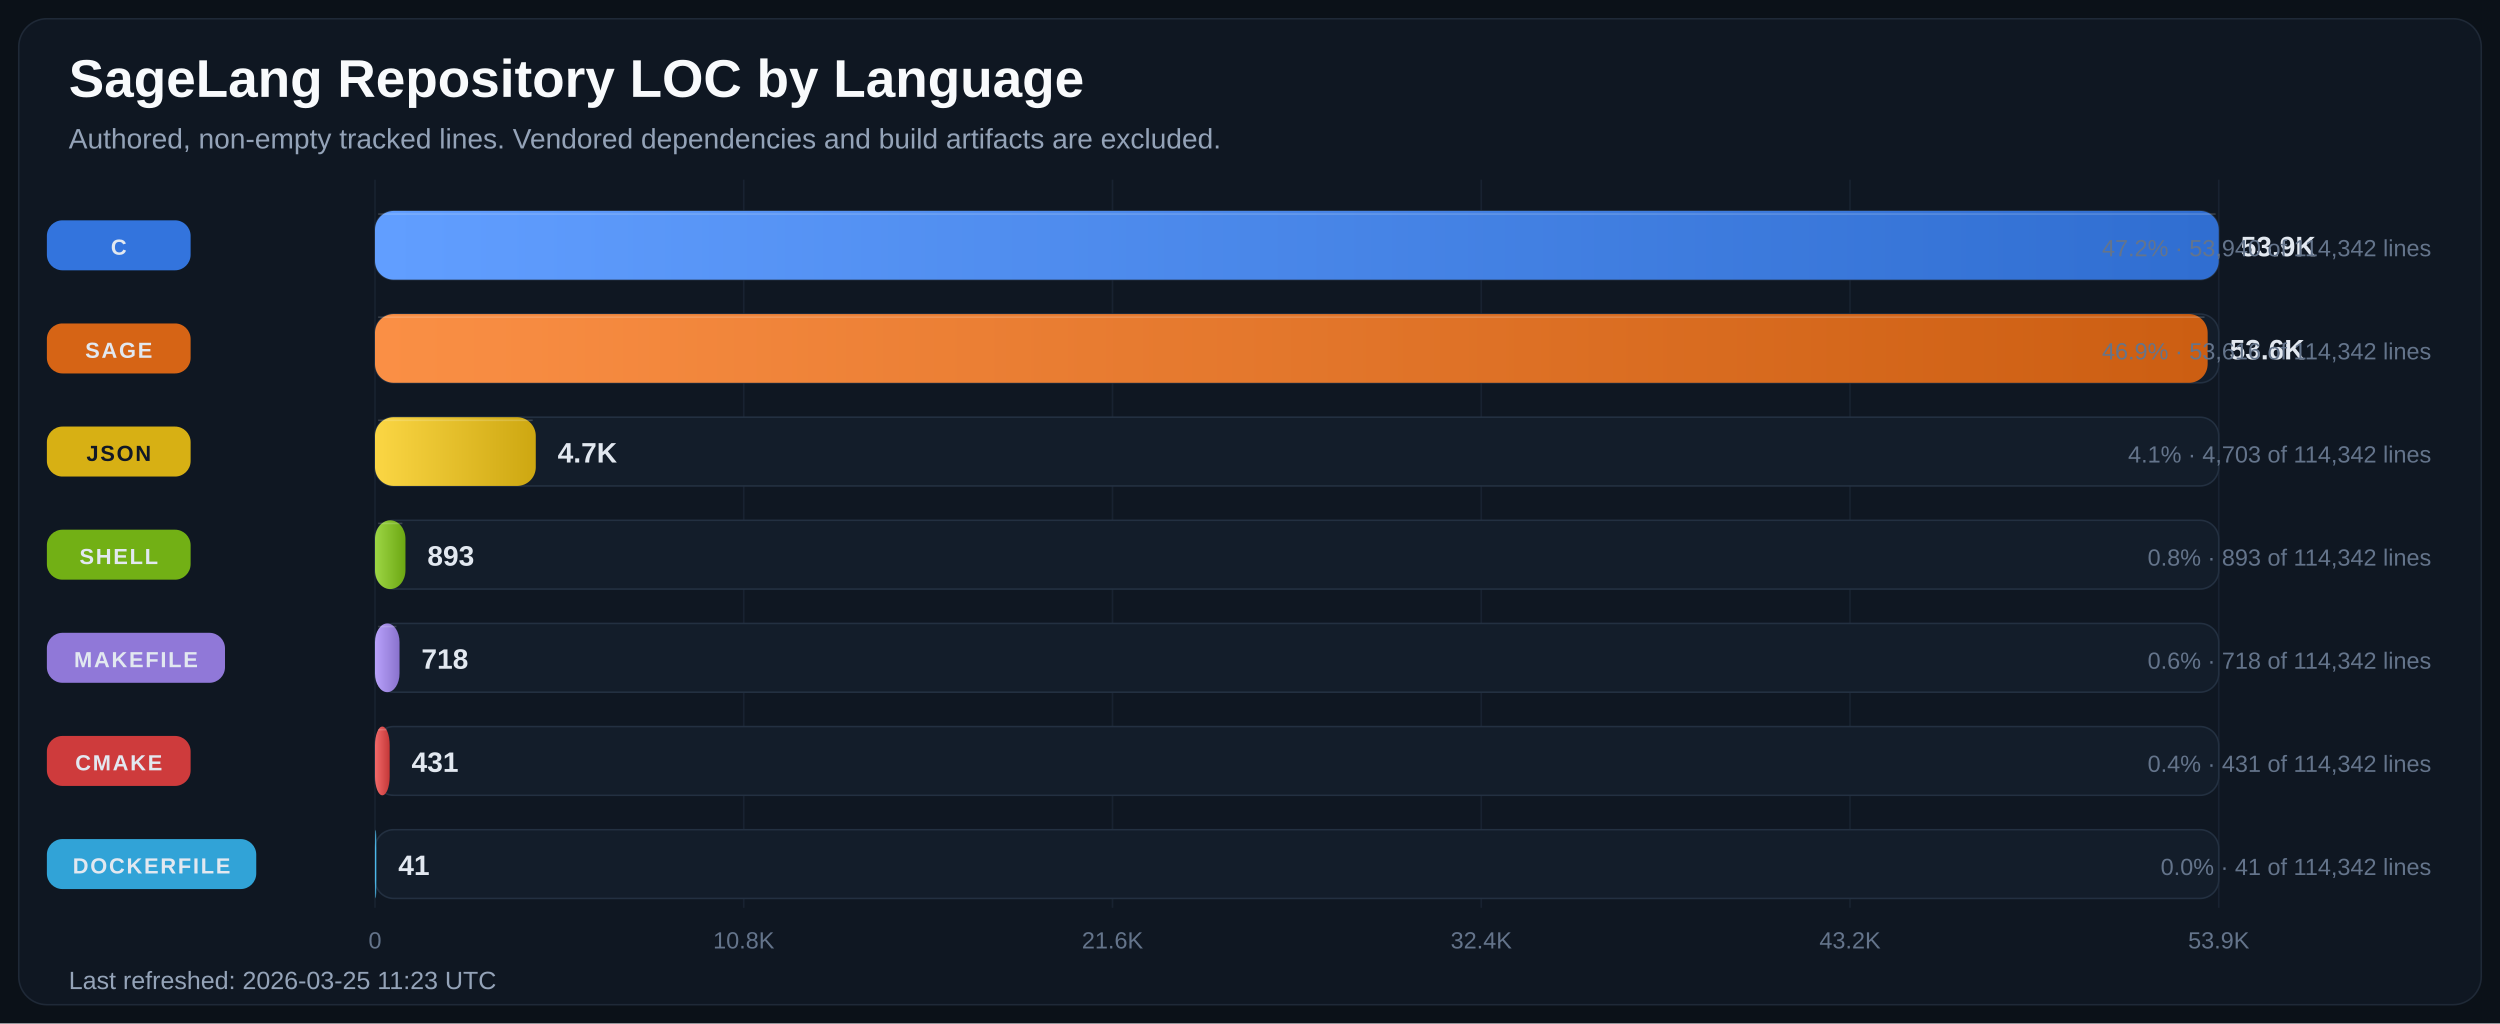
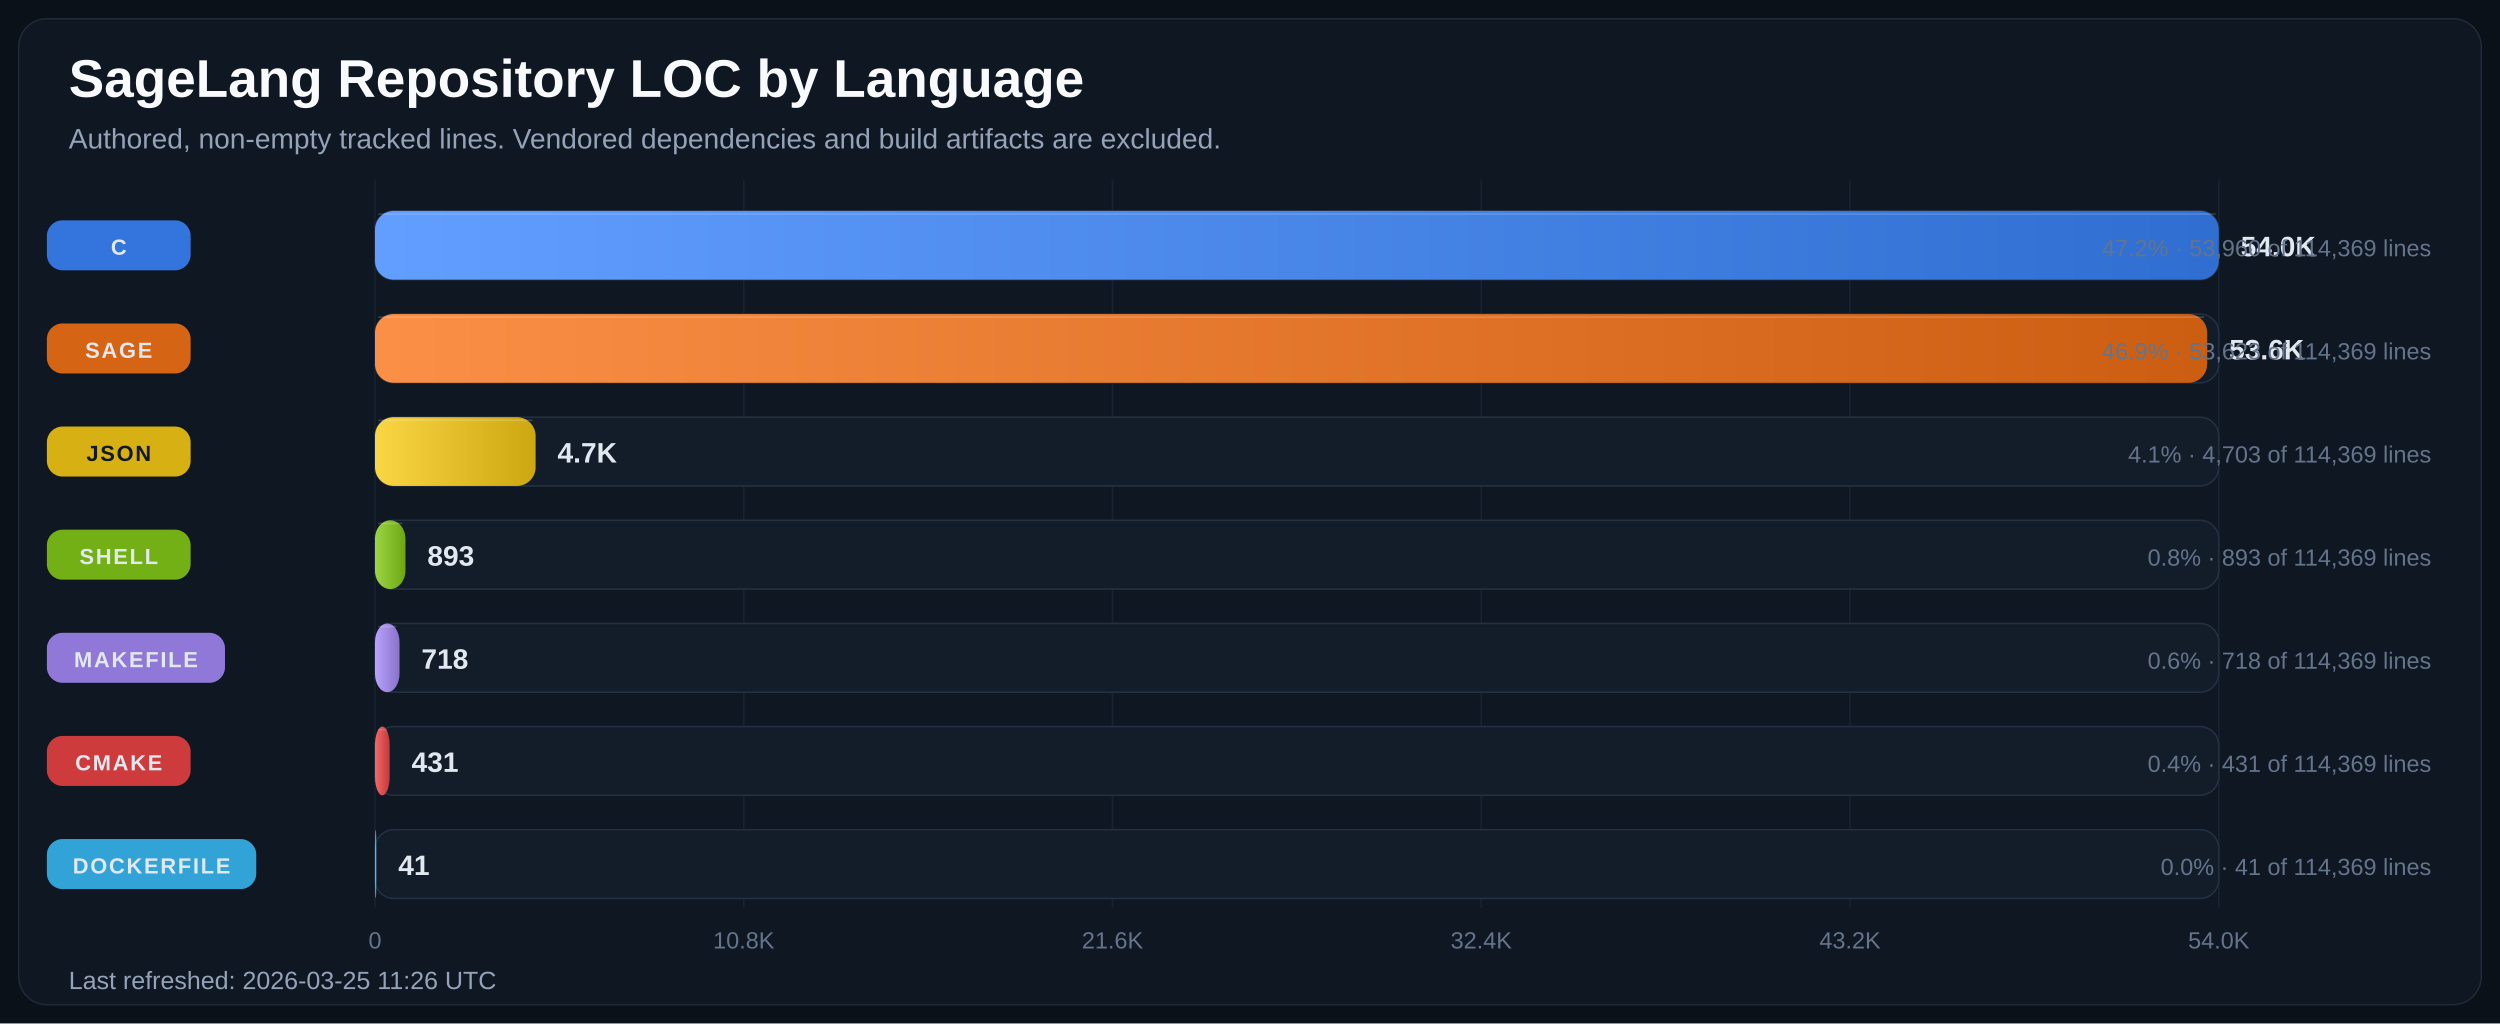
<svg xmlns="http://www.w3.org/2000/svg" width="1600" height="655" viewBox="0 0 1600 655" role="img" aria-labelledby="title desc">
  <defs>
    <linearGradient id="bar-gradient-0" x1="0%" y1="0%" x2="100%" y2="0%">
      <stop offset="0%" stop-color="#619EFF" />
      <stop offset="100%" stop-color="#306ED1" />
    </linearGradient>
    <linearGradient id="bar-gradient-1" x1="0%" y1="0%" x2="100%" y2="0%">
      <stop offset="0%" stop-color="#FA8F45" />
      <stop offset="100%" stop-color="#CC5E12" />
    </linearGradient>
    <linearGradient id="bar-gradient-2" x1="0%" y1="0%" x2="100%" y2="0%">
      <stop offset="0%" stop-color="#FBD644" />
      <stop offset="100%" stop-color="#CDA711" />
    </linearGradient>
    <linearGradient id="bar-gradient-3" x1="0%" y1="0%" x2="100%" y2="0%">
      <stop offset="0%" stop-color="#9DD645" />
      <stop offset="100%" stop-color="#6CA712" />
    </linearGradient>
    <linearGradient id="bar-gradient-4" x1="0%" y1="0%" x2="100%" y2="0%">
      <stop offset="0%" stop-color="#B9A2FB" />
      <stop offset="100%" stop-color="#8972CD" />
    </linearGradient>
    <linearGradient id="bar-gradient-5" x1="0%" y1="0%" x2="100%" y2="0%">
      <stop offset="0%" stop-color="#F26969" />
      <stop offset="100%" stop-color="#C43838" />
    </linearGradient>
    <linearGradient id="bar-gradient-6" x1="0%" y1="0%" x2="100%" y2="0%">
      <stop offset="0%" stop-color="#60CAF9" />
      <stop offset="100%" stop-color="#2E9BCB" />
    </linearGradient>
  </defs>
  <rect width="100%" height="100%" fill="#0B1118" />
  <rect x="12" y="12" width="1576" height="631" rx="18" fill="#0F1722" stroke="#1F2937" />
  <text x="44" y="62" fill="#F8FAFC" font-size="34" font-family="Segoe UI, Arial, sans-serif" font-weight="700">SageLang Repository LOC by Language</text>
  <text x="44" y="95" fill="#94A3B8" font-size="18" font-family="Segoe UI, Arial, sans-serif">Authored, non-empty tracked lines. Vendored dependencies and build artifacts are excluded.</text>
  <line x1="240.0" y1="115" x2="240.0" y2="581" stroke="#182231" stroke-width="1" />
  <text x="240.0" y="607" text-anchor="middle" fill="#64748B" font-size="15" font-family="Segoe UI, Arial, sans-serif">0</text>
  <line x1="476.0" y1="115" x2="476.0" y2="581" stroke="#182231" stroke-width="1" />
  <text x="476.0" y="607" text-anchor="middle" fill="#64748B" font-size="15" font-family="Segoe UI, Arial, sans-serif">10.8K</text>
  <line x1="712.0" y1="115" x2="712.0" y2="581" stroke="#182231" stroke-width="1" />
  <text x="712.0" y="607" text-anchor="middle" fill="#64748B" font-size="15" font-family="Segoe UI, Arial, sans-serif">21.6K</text>
  <line x1="948.0" y1="115" x2="948.0" y2="581" stroke="#182231" stroke-width="1" />
  <text x="948.0" y="607" text-anchor="middle" fill="#64748B" font-size="15" font-family="Segoe UI, Arial, sans-serif">32.4K</text>
  <line x1="1184.0" y1="115" x2="1184.0" y2="581" stroke="#182231" stroke-width="1" />
  <text x="1184.0" y="607" text-anchor="middle" fill="#64748B" font-size="15" font-family="Segoe UI, Arial, sans-serif">43.2K</text>
  <line x1="1420.0" y1="115" x2="1420.0" y2="581" stroke="#182231" stroke-width="1" />
-   <text x="1420.0" y="607" text-anchor="middle" fill="#64748B" font-size="15" font-family="Segoe UI, Arial, sans-serif">53.9K</text>
+   <text x="1420.0" y="607" text-anchor="middle" fill="#64748B" font-size="15" font-family="Segoe UI, Arial, sans-serif">54.0K</text>
  <rect x="30" y="141.0" width="92" height="32" rx="10" fill="#3479E6" opacity="0.95" />
  <text x="76.0" y="163.0" text-anchor="middle" fill="#E2E8F0" font-size="14" font-family="Segoe UI, Arial, sans-serif" font-weight="700" letter-spacing="1.1">C</text>
  <rect x="240" y="135" width="1180" height="44" rx="12" fill="#131D2A" stroke="#233041" />
  <rect x="240" y="135" width="1180.0" height="44" rx="12" fill="url(#bar-gradient-0)" />
  <line x1="242.0" y1="137.0" x2="1418.0" y2="137.0" stroke="#F8FAFC" stroke-opacity="0.18" />
-   <text x="1434.0" y="164.0" fill="#E2E8F0" font-size="18" font-family="Segoe UI, Arial, sans-serif" font-weight="700">53.9K</text>
-   <text x="1556" y="164.0" text-anchor="end" fill="#64748B" font-size="15" font-family="Segoe UI, Arial, sans-serif">47.2% · 53,940 of 114,342 lines</text>
+   <text x="1434.0" y="164.0" fill="#E2E8F0" font-size="18" font-family="Segoe UI, Arial, sans-serif" font-weight="700">54.0K</text>
+   <text x="1556" y="164.0" text-anchor="end" fill="#64748B" font-size="15" font-family="Segoe UI, Arial, sans-serif">47.2% · 53,960 of 114,369 lines</text>
  <rect x="30" y="207.0" width="92" height="32" rx="10" fill="#E06814" opacity="0.95" />
  <text x="76.0" y="229.0" text-anchor="middle" fill="#E2E8F0" font-size="14" font-family="Segoe UI, Arial, sans-serif" font-weight="700" letter-spacing="1.1">SAGE</text>
  <rect x="240" y="201" width="1180" height="44" rx="12" fill="#131D2A" stroke="#233041" />
-   <rect x="240" y="201" width="1172.9" height="44" rx="12" fill="url(#bar-gradient-1)" />
-   <line x1="242.0" y1="203.0" x2="1410.9" y2="203.0" stroke="#F8FAFC" stroke-opacity="0.18" />
-   <text x="1426.9" y="230.0" fill="#E2E8F0" font-size="18" font-family="Segoe UI, Arial, sans-serif" font-weight="700">53.6K</text>
-   <text x="1556" y="230.0" text-anchor="end" fill="#64748B" font-size="15" font-family="Segoe UI, Arial, sans-serif">46.9% · 53,616 of 114,342 lines</text>
+   <rect x="240" y="201" width="1172.6" height="44" rx="12" fill="url(#bar-gradient-1)" />
+   <line x1="242.0" y1="203.0" x2="1410.6" y2="203.0" stroke="#F8FAFC" stroke-opacity="0.18" />
+   <text x="1426.6" y="230.0" fill="#E2E8F0" font-size="18" font-family="Segoe UI, Arial, sans-serif" font-weight="700">53.6K</text>
+   <text x="1556" y="230.0" text-anchor="end" fill="#64748B" font-size="15" font-family="Segoe UI, Arial, sans-serif">46.9% · 53,623 of 114,369 lines</text>
  <rect x="30" y="273.0" width="92" height="32" rx="10" fill="#E1B813" opacity="0.95" />
  <text x="76.0" y="295.0" text-anchor="middle" fill="#111827" font-size="14" font-family="Segoe UI, Arial, sans-serif" font-weight="700" letter-spacing="1.1">JSON</text>
  <rect x="240" y="267" width="1180" height="44" rx="12" fill="#131D2A" stroke="#233041" />
-   <rect x="240" y="267" width="102.9" height="44" rx="12" fill="url(#bar-gradient-2)" />
-   <line x1="242.0" y1="269.0" x2="340.9" y2="269.0" stroke="#F8FAFC" stroke-opacity="0.18" />
-   <text x="356.9" y="296.0" fill="#E2E8F0" font-size="18" font-family="Segoe UI, Arial, sans-serif" font-weight="700">4.7K</text>
-   <text x="1556" y="296.0" text-anchor="end" fill="#64748B" font-size="15" font-family="Segoe UI, Arial, sans-serif">4.1% · 4,703 of 114,342 lines</text>
+   <rect x="240" y="267" width="102.8" height="44" rx="12" fill="url(#bar-gradient-2)" />
+   <line x1="242.0" y1="269.0" x2="340.8" y2="269.0" stroke="#F8FAFC" stroke-opacity="0.18" />
+   <text x="356.8" y="296.0" fill="#E2E8F0" font-size="18" font-family="Segoe UI, Arial, sans-serif" font-weight="700">4.7K</text>
+   <text x="1556" y="296.0" text-anchor="end" fill="#64748B" font-size="15" font-family="Segoe UI, Arial, sans-serif">4.1% · 4,703 of 114,369 lines</text>
  <rect x="30" y="339.0" width="92" height="32" rx="10" fill="#77B814" opacity="0.95" />
  <text x="76.0" y="361.0" text-anchor="middle" fill="#E2E8F0" font-size="14" font-family="Segoe UI, Arial, sans-serif" font-weight="700" letter-spacing="1.1">SHELL</text>
  <rect x="240" y="333" width="1180" height="44" rx="12" fill="#131D2A" stroke="#233041" />
  <rect x="240" y="333" width="19.5" height="44" rx="12" fill="url(#bar-gradient-3)" />
  <line x1="242.0" y1="335.0" x2="257.5" y2="335.0" stroke="#F8FAFC" stroke-opacity="0.18" />
  <text x="273.5" y="362.0" fill="#E2E8F0" font-size="18" font-family="Segoe UI, Arial, sans-serif" font-weight="700">893</text>
-   <text x="1556" y="362.0" text-anchor="end" fill="#64748B" font-size="15" font-family="Segoe UI, Arial, sans-serif">0.8% · 893 of 114,342 lines</text>
+   <text x="1556" y="362.0" text-anchor="end" fill="#64748B" font-size="15" font-family="Segoe UI, Arial, sans-serif">0.8% · 893 of 114,369 lines</text>
  <rect x="30" y="405.0" width="114" height="32" rx="10" fill="#967DE1" opacity="0.95" />
  <text x="87.0" y="427.0" text-anchor="middle" fill="#E2E8F0" font-size="14" font-family="Segoe UI, Arial, sans-serif" font-weight="700" letter-spacing="1.1">MAKEFILE</text>
  <rect x="240" y="399" width="1180" height="44" rx="12" fill="#131D2A" stroke="#233041" />
  <rect x="240" y="399" width="15.7" height="44" rx="12" fill="url(#bar-gradient-4)" />
  <line x1="242.0" y1="401.0" x2="253.7" y2="401.0" stroke="#F8FAFC" stroke-opacity="0.18" />
  <text x="269.7" y="428.0" fill="#E2E8F0" font-size="18" font-family="Segoe UI, Arial, sans-serif" font-weight="700">718</text>
-   <text x="1556" y="428.0" text-anchor="end" fill="#64748B" font-size="15" font-family="Segoe UI, Arial, sans-serif">0.6% · 718 of 114,342 lines</text>
+   <text x="1556" y="428.0" text-anchor="end" fill="#64748B" font-size="15" font-family="Segoe UI, Arial, sans-serif">0.6% · 718 of 114,369 lines</text>
  <rect x="30" y="471.0" width="92" height="32" rx="10" fill="#D73D3D" opacity="0.95" />
  <text x="76.0" y="493.0" text-anchor="middle" fill="#E2E8F0" font-size="14" font-family="Segoe UI, Arial, sans-serif" font-weight="700" letter-spacing="1.1">CMAKE</text>
  <rect x="240" y="465" width="1180" height="44" rx="12" fill="#131D2A" stroke="#233041" />
  <rect x="240" y="465" width="9.4" height="44" rx="12" fill="url(#bar-gradient-5)" />
  <line x1="242.0" y1="467.0" x2="247.4" y2="467.0" stroke="#F8FAFC" stroke-opacity="0.18" />
  <text x="263.4" y="494.0" fill="#E2E8F0" font-size="18" font-family="Segoe UI, Arial, sans-serif" font-weight="700">431</text>
-   <text x="1556" y="494.0" text-anchor="end" fill="#64748B" font-size="15" font-family="Segoe UI, Arial, sans-serif">0.4% · 431 of 114,342 lines</text>
+   <text x="1556" y="494.0" text-anchor="end" fill="#64748B" font-size="15" font-family="Segoe UI, Arial, sans-serif">0.4% · 431 of 114,369 lines</text>
  <rect x="30" y="537.0" width="134" height="32" rx="10" fill="#32AADF" opacity="0.95" />
  <text x="97.0" y="559.0" text-anchor="middle" fill="#E2E8F0" font-size="14" font-family="Segoe UI, Arial, sans-serif" font-weight="700" letter-spacing="1.1">DOCKERFILE</text>
  <rect x="240" y="531" width="1180" height="44" rx="12" fill="#131D2A" stroke="#233041" />
  <rect x="240" y="531" width="0.9" height="44" rx="12" fill="url(#bar-gradient-6)" />
  <line x1="242.0" y1="533.0" x2="242.0" y2="533.0" stroke="#F8FAFC" stroke-opacity="0.18" />
  <text x="254.9" y="560.0" fill="#E2E8F0" font-size="18" font-family="Segoe UI, Arial, sans-serif" font-weight="700">41</text>
-   <text x="1556" y="560.0" text-anchor="end" fill="#64748B" font-size="15" font-family="Segoe UI, Arial, sans-serif">0.0% · 41 of 114,342 lines</text>
-   <text x="44" y="633" fill="#94A3B8" font-size="16" font-family="Segoe UI, Arial, sans-serif">Last refreshed: 2026-03-25 11:23 UTC</text>
+   <text x="1556" y="560.0" text-anchor="end" fill="#64748B" font-size="15" font-family="Segoe UI, Arial, sans-serif">0.0% · 41 of 114,369 lines</text>
+   <text x="44" y="633" fill="#94A3B8" font-size="16" font-family="Segoe UI, Arial, sans-serif">Last refreshed: 2026-03-25 11:26 UTC</text>
</svg>
